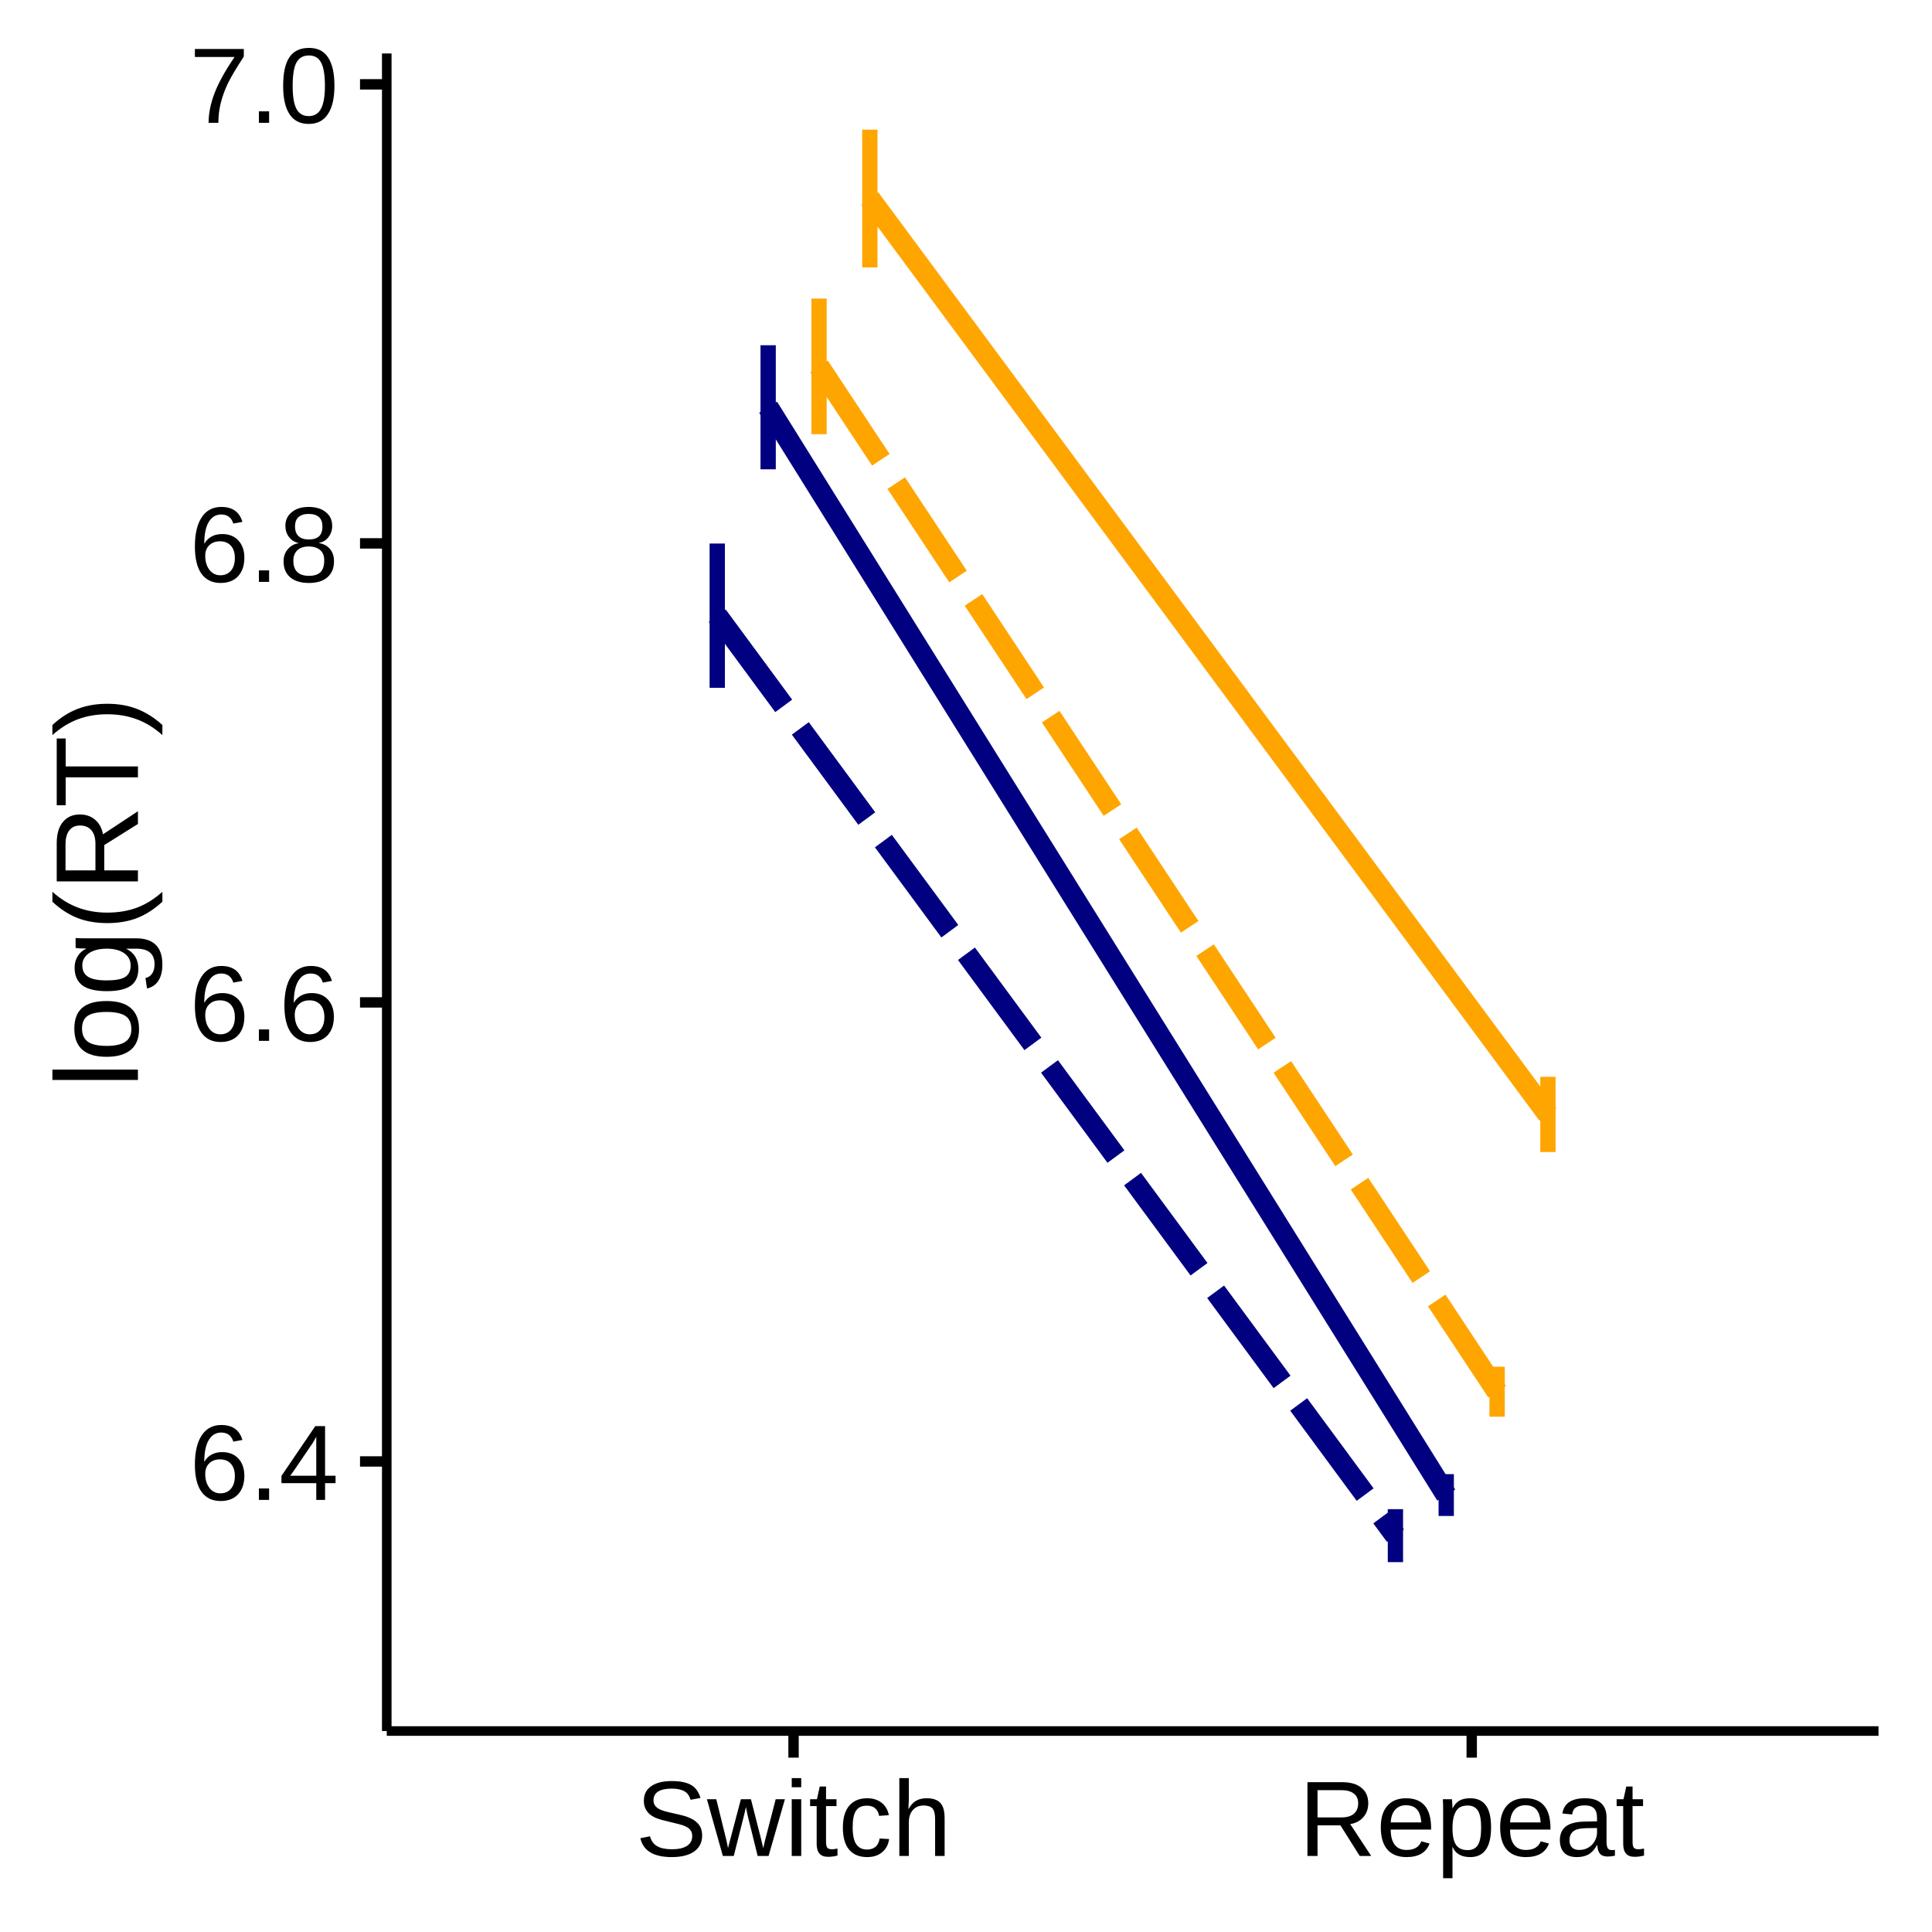
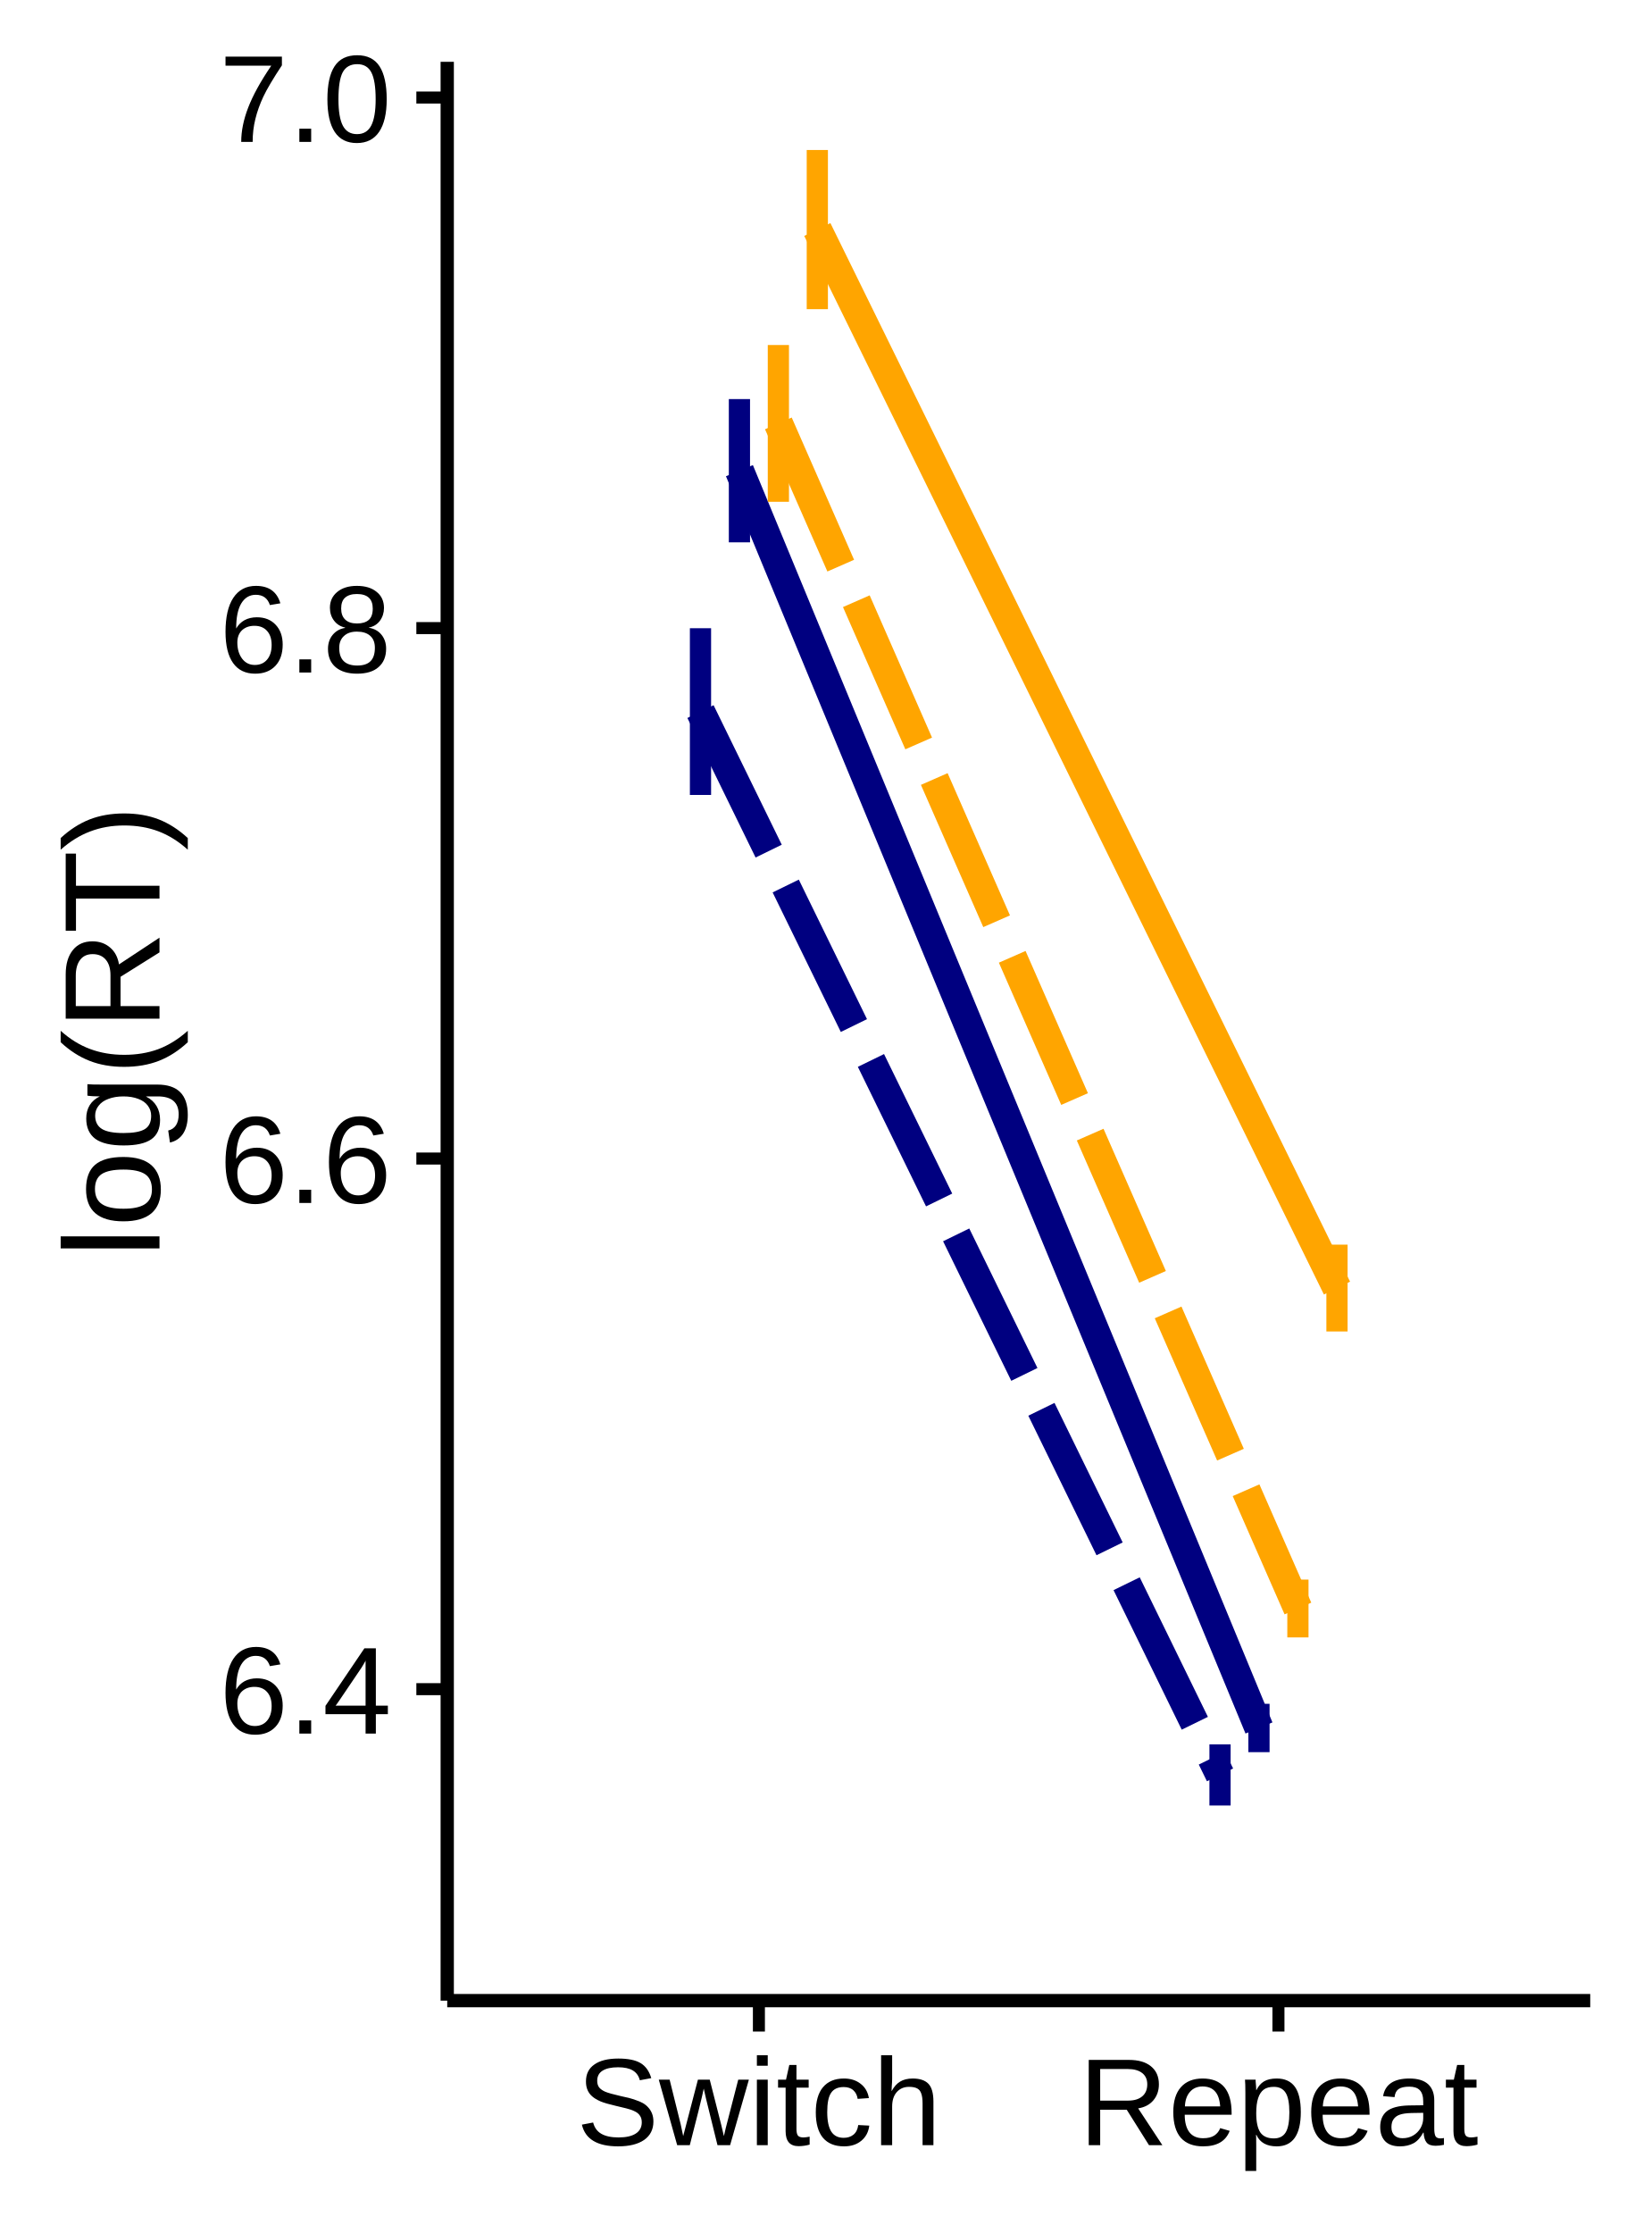
- <svg xmlns="http://www.w3.org/2000/svg" width="216.00pt" height="216.00pt" viewBox="0 0 216.00 216.00">
+ <svg xmlns="http://www.w3.org/2000/svg" width="133.20pt" height="180.00pt" viewBox="0 0 133.20 180.00">
  <g class="svglite">
    <defs>
      <style type="text/css">
    .svglite line, .svglite polyline, .svglite polygon, .svglite path, .svglite rect, .svglite circle {
      fill: none;
      stroke: #000000;
      stroke-linecap: round;
      stroke-linejoin: round;
      stroke-miterlimit: 10.00;
    }
    .svglite text {
      white-space: pre;
    }
    .svglite g.glyphgroup path {
      fill: inherit;
      stroke: none;
    }
  </style>
    </defs>
    <rect width="100%" height="100%" style="stroke: none; fill: #FFFFFF;" />
    <defs>
-       <clipPath id="cpMC4wMHwyMTYuMDB8MC4wMHwyMTYuMDA=">
-         <rect x="0.00" y="0.00" width="216.00" height="216.00" />
+       <clipPath id="cpMC4wMHwxMzMuMjB8MC4wMHwxODAuMDA=">
+         <rect x="0.00" y="0.00" width="133.20" height="180.00" />
      </clipPath>
    </defs>
-     <g clip-path="url(#cpMC4wMHwyMTYuMDB8MC4wMHwyMTYuMDA=)">
-       <rect x="0.00" y="0.00" width="216.00" height="216.00" style="stroke-width: 1.16; stroke: #FFFFFF; fill: #FFFFFF;" />
+     <g clip-path="url(#cpMC4wMHwxMzMuMjB8MC4wMHwxODAuMDA=)">
+       <rect x="0.00" y="0.00" width="133.20" height="180.00" style="stroke-width: 0.97; stroke: #FFFFFF; fill: #FFFFFF;" />
    </g>
    <defs>
-       <clipPath id="cpNDMuMjR8MjEwLjAyfDUuOTh8MTkzLjUz">
-         <rect x="43.24" y="5.98" width="166.79" height="187.55" />
+       <clipPath id="cpMzYuMDZ8MTI4LjIyfDQuOTh8MTYxLjI3">
+         <rect x="36.06" y="4.98" width="92.16" height="156.29" />
      </clipPath>
    </defs>
-     <g clip-path="url(#cpNDMuMjR8MjEwLjAyfDUuOTh8MTkzLjUz)">
-       <rect x="43.24" y="5.98" width="166.79" height="187.55" style="stroke-width: 1.16; stroke: none; fill: #FFFFFF;" />
-       <polyline points="80.19,68.84 156.01,171.69 " style="stroke-width: 2.35; stroke: #000080; stroke-dasharray: 12.52,3.13; stroke-linecap: butt;" />
-       <polyline points="85.88,45.53 161.69,167.15 " style="stroke-width: 2.35; stroke: #000080; stroke-linecap: butt;" />
-       <polyline points="91.57,40.96 167.38,155.60 " style="stroke-width: 2.35; stroke: #FFA500; stroke-dasharray: 12.52,3.13; stroke-linecap: butt;" />
-       <polyline points="97.25,22.20 173.06,124.60 " style="stroke-width: 2.35; stroke: #FFA500; stroke-linecap: butt;" />
-       <polyline points="156.01,174.65 156.01,174.65 " style="stroke-width: 1.71; stroke: #000080; stroke-linecap: butt;" />
-       <polyline points="156.01,174.65 156.01,168.73 " style="stroke-width: 1.71; stroke: #000080; stroke-linecap: butt;" />
-       <polyline points="156.01,168.73 156.01,168.73 " style="stroke-width: 1.71; stroke: #000080; stroke-linecap: butt;" />
-       <polyline points="80.19,76.90 80.19,76.90 " style="stroke-width: 1.71; stroke: #000080; stroke-linecap: butt;" />
-       <polyline points="80.19,76.90 80.19,60.77 " style="stroke-width: 1.71; stroke: #000080; stroke-linecap: butt;" />
-       <polyline points="80.19,60.77 80.19,60.77 " style="stroke-width: 1.71; stroke: #000080; stroke-linecap: butt;" />
-       <polyline points="161.69,169.49 161.69,169.49 " style="stroke-width: 1.71; stroke: #000080; stroke-linecap: butt;" />
-       <polyline points="161.69,169.49 161.69,164.81 " style="stroke-width: 1.71; stroke: #000080; stroke-linecap: butt;" />
-       <polyline points="161.69,164.81 161.69,164.81 " style="stroke-width: 1.71; stroke: #000080; stroke-linecap: butt;" />
-       <polyline points="85.88,52.47 85.88,52.47 " style="stroke-width: 1.71; stroke: #000080; stroke-linecap: butt;" />
-       <polyline points="85.88,52.47 85.88,38.60 " style="stroke-width: 1.71; stroke: #000080; stroke-linecap: butt;" />
-       <polyline points="85.88,38.60 85.88,38.60 " style="stroke-width: 1.71; stroke: #000080; stroke-linecap: butt;" />
-       <polyline points="167.38,158.39 167.38,158.39 " style="stroke-width: 1.71; stroke: #FFA500; stroke-linecap: butt;" />
-       <polyline points="167.38,158.39 167.38,152.80 " style="stroke-width: 1.71; stroke: #FFA500; stroke-linecap: butt;" />
-       <polyline points="167.38,152.80 167.38,152.80 " style="stroke-width: 1.71; stroke: #FFA500; stroke-linecap: butt;" />
-       <polyline points="91.57,48.54 91.57,48.54 " style="stroke-width: 1.71; stroke: #FFA500; stroke-linecap: butt;" />
-       <polyline points="91.57,48.54 91.57,33.38 " style="stroke-width: 1.71; stroke: #FFA500; stroke-linecap: butt;" />
-       <polyline points="91.57,33.38 91.57,33.38 " style="stroke-width: 1.71; stroke: #FFA500; stroke-linecap: butt;" />
-       <polyline points="173.06,128.80 173.06,128.80 " style="stroke-width: 1.71; stroke: #FFA500; stroke-linecap: butt;" />
-       <polyline points="173.06,128.80 173.06,120.39 " style="stroke-width: 1.71; stroke: #FFA500; stroke-linecap: butt;" />
-       <polyline points="173.06,120.39 173.06,120.39 " style="stroke-width: 1.71; stroke: #FFA500; stroke-linecap: butt;" />
-       <polyline points="97.25,29.90 97.25,29.90 " style="stroke-width: 1.71; stroke: #FFA500; stroke-linecap: butt;" />
-       <polyline points="97.25,29.90 97.25,14.50 " style="stroke-width: 1.71; stroke: #FFA500; stroke-linecap: butt;" />
-       <polyline points="97.25,14.50 97.25,14.50 " style="stroke-width: 1.71; stroke: #FFA500; stroke-linecap: butt;" />
+     <g clip-path="url(#cpMzYuMDZ8MTI4LjIyfDQuOTh8MTYxLjI3)">
+       <rect x="36.06" y="4.98" width="92.16" height="156.29" style="stroke-width: 0.97; stroke: #FFFFFF; fill: #FFFFFF;" />
+       <polyline points="56.48,57.36 98.37,143.07 " style="stroke-width: 2.35; stroke: #000080; stroke-dasharray: 12.52,3.13; stroke-linecap: butt;" />
+       <polyline points="59.62,37.94 101.51,139.29 " style="stroke-width: 2.35; stroke: #000080; stroke-linecap: butt;" />
+       <polyline points="62.76,34.13 104.65,129.66 " style="stroke-width: 2.35; stroke: #FFA500; stroke-dasharray: 12.52,3.13; stroke-linecap: butt;" />
+       <polyline points="65.90,18.50 107.80,103.83 " style="stroke-width: 2.35; stroke: #FFA500; stroke-linecap: butt;" />
+       <polyline points="98.37,145.54 98.37,145.54 " style="stroke-width: 1.71; stroke: #000080; stroke-linecap: butt;" />
+       <polyline points="98.37,145.54 98.37,140.61 " style="stroke-width: 1.71; stroke: #000080; stroke-linecap: butt;" />
+       <polyline points="98.37,140.61 98.37,140.61 " style="stroke-width: 1.71; stroke: #000080; stroke-linecap: butt;" />
+       <polyline points="56.48,64.08 56.48,64.08 " style="stroke-width: 1.71; stroke: #000080; stroke-linecap: butt;" />
+       <polyline points="56.48,64.08 56.48,50.64 " style="stroke-width: 1.71; stroke: #000080; stroke-linecap: butt;" />
+       <polyline points="56.48,50.64 56.48,50.64 " style="stroke-width: 1.71; stroke: #000080; stroke-linecap: butt;" />
+       <polyline points="101.51,141.24 101.51,141.24 " style="stroke-width: 1.71; stroke: #000080; stroke-linecap: butt;" />
+       <polyline points="101.51,141.24 101.51,137.34 " style="stroke-width: 1.71; stroke: #000080; stroke-linecap: butt;" />
+       <polyline points="101.51,137.34 101.51,137.34 " style="stroke-width: 1.71; stroke: #000080; stroke-linecap: butt;" />
+       <polyline points="59.62,43.72 59.62,43.72 " style="stroke-width: 1.71; stroke: #000080; stroke-linecap: butt;" />
+       <polyline points="59.62,43.72 59.62,32.17 " style="stroke-width: 1.71; stroke: #000080; stroke-linecap: butt;" />
+       <polyline points="59.62,32.17 59.62,32.17 " style="stroke-width: 1.71; stroke: #000080; stroke-linecap: butt;" />
+       <polyline points="104.65,131.99 104.65,131.99 " style="stroke-width: 1.71; stroke: #FFA500; stroke-linecap: butt;" />
+       <polyline points="104.65,131.99 104.65,127.33 " style="stroke-width: 1.71; stroke: #FFA500; stroke-linecap: butt;" />
+       <polyline points="104.65,127.33 104.65,127.33 " style="stroke-width: 1.71; stroke: #FFA500; stroke-linecap: butt;" />
+       <polyline points="62.76,40.45 62.76,40.45 " style="stroke-width: 1.71; stroke: #FFA500; stroke-linecap: butt;" />
+       <polyline points="62.76,40.45 62.76,27.81 " style="stroke-width: 1.71; stroke: #FFA500; stroke-linecap: butt;" />
+       <polyline points="62.76,27.81 62.76,27.81 " style="stroke-width: 1.71; stroke: #FFA500; stroke-linecap: butt;" />
+       <polyline points="107.80,107.33 107.80,107.33 " style="stroke-width: 1.71; stroke: #FFA500; stroke-linecap: butt;" />
+       <polyline points="107.80,107.33 107.80,100.33 " style="stroke-width: 1.71; stroke: #FFA500; stroke-linecap: butt;" />
+       <polyline points="107.80,100.33 107.80,100.33 " style="stroke-width: 1.71; stroke: #FFA500; stroke-linecap: butt;" />
+       <polyline points="65.90,24.92 65.90,24.92 " style="stroke-width: 1.71; stroke: #FFA500; stroke-linecap: butt;" />
+       <polyline points="65.90,24.92 65.90,12.09 " style="stroke-width: 1.71; stroke: #FFA500; stroke-linecap: butt;" />
+       <polyline points="65.90,12.09 65.90,12.09 " style="stroke-width: 1.71; stroke: #FFA500; stroke-linecap: butt;" />
    </g>
-     <g clip-path="url(#cpMC4wMHwyMTYuMDB8MC4wMHwyMTYuMDA=)">
-       <polyline points="43.24,193.53 43.24,5.98 " style="stroke-width: 1.07; stroke-linecap: butt;" />
-       <text x="37.86" y="167.69" text-anchor="end" style="font-size: 12.00px; font-family: &quot;Arial&quot;;" textLength="16.67px" lengthAdjust="spacingAndGlyphs">6.4</text>
-       <text x="37.86" y="116.37" text-anchor="end" style="font-size: 12.00px; font-family: &quot;Arial&quot;;" textLength="16.67px" lengthAdjust="spacingAndGlyphs">6.6</text>
-       <text x="37.86" y="65.05" text-anchor="end" style="font-size: 12.00px; font-family: &quot;Arial&quot;;" textLength="16.67px" lengthAdjust="spacingAndGlyphs">6.8</text>
-       <text x="37.86" y="13.73" text-anchor="end" style="font-size: 12.00px; font-family: &quot;Arial&quot;;" textLength="16.67px" lengthAdjust="spacingAndGlyphs">7.0</text>
-       <polyline points="40.25,163.39 43.24,163.39 " style="stroke-width: 1.16; stroke-linecap: butt;" />
-       <polyline points="40.25,112.07 43.24,112.07 " style="stroke-width: 1.16; stroke-linecap: butt;" />
-       <polyline points="40.25,60.75 43.24,60.75 " style="stroke-width: 1.16; stroke-linecap: butt;" />
-       <polyline points="40.25,9.43 43.24,9.43 " style="stroke-width: 1.16; stroke-linecap: butt;" />
-       <polyline points="43.24,193.53 210.02,193.53 " style="stroke-width: 1.07; stroke-linecap: butt;" />
-       <polyline points="88.72,196.51 88.72,193.53 " style="stroke-width: 1.16; stroke-linecap: butt;" />
-       <polyline points="164.54,196.51 164.54,193.53 " style="stroke-width: 1.16; stroke-linecap: butt;" />
-       <text x="88.72" y="207.50" text-anchor="middle" style="font-size: 12.00px; font-family: &quot;Arial&quot;;" textLength="35.34px" lengthAdjust="spacingAndGlyphs">Switch</text>
-       <text x="164.54" y="207.50" text-anchor="middle" style="font-size: 12.00px; font-family: &quot;Arial&quot;;" textLength="38.69px" lengthAdjust="spacingAndGlyphs">Repeat</text>
-       <text transform="translate(15.42,99.75) rotate(-90)" text-anchor="middle" style="font-size: 13.20px; font-family: &quot;Arial&quot;;" textLength="43.73px" lengthAdjust="spacingAndGlyphs">log(RT)</text>
+     <g clip-path="url(#cpMC4wMHwxMzMuMjB8MC4wMHwxODAuMDA=)">
+       <polyline points="36.06,161.27 36.06,4.98 " style="stroke-width: 1.07; stroke-linecap: butt;" />
+       <text x="31.57" y="139.74" text-anchor="end" style="font-size: 10.00px; font-family: &quot;Arial&quot;;" textLength="13.91px" lengthAdjust="spacingAndGlyphs">6.4</text>
+       <text x="31.57" y="96.97" text-anchor="end" style="font-size: 10.00px; font-family: &quot;Arial&quot;;" textLength="13.91px" lengthAdjust="spacingAndGlyphs">6.6</text>
+       <text x="31.57" y="54.21" text-anchor="end" style="font-size: 10.00px; font-family: &quot;Arial&quot;;" textLength="13.91px" lengthAdjust="spacingAndGlyphs">6.8</text>
+       <text x="31.57" y="11.44" text-anchor="end" style="font-size: 10.00px; font-family: &quot;Arial&quot;;" textLength="13.91px" lengthAdjust="spacingAndGlyphs">7.0</text>
+       <polyline points="33.57,136.16 36.06,136.16 " style="stroke-width: 0.97; stroke-linecap: butt;" />
+       <polyline points="33.57,93.39 36.06,93.39 " style="stroke-width: 0.97; stroke-linecap: butt;" />
+       <polyline points="33.57,50.63 36.06,50.63 " style="stroke-width: 0.97; stroke-linecap: butt;" />
+       <polyline points="33.57,7.86 36.06,7.86 " style="stroke-width: 0.97; stroke-linecap: butt;" />
+       <polyline points="36.06,161.27 128.22,161.27 " style="stroke-width: 1.07; stroke-linecap: butt;" />
+       <polyline points="61.19,163.76 61.19,161.27 " style="stroke-width: 0.97; stroke-linecap: butt;" />
+       <polyline points="103.08,163.76 103.08,161.27 " style="stroke-width: 0.97; stroke-linecap: butt;" />
+       <text x="61.19" y="172.92" text-anchor="middle" style="font-size: 10.00px; font-family: &quot;Arial&quot;;" textLength="29.45px" lengthAdjust="spacingAndGlyphs">Switch</text>
+       <text x="103.08" y="172.92" text-anchor="middle" style="font-size: 10.00px; font-family: &quot;Arial&quot;;" textLength="32.25px" lengthAdjust="spacingAndGlyphs">Repeat</text>
+       <text transform="translate(12.86,83.13) rotate(-90)" text-anchor="middle" style="font-size: 11.00px; font-family: &quot;Arial&quot;;" textLength="36.45px" lengthAdjust="spacingAndGlyphs">log(RT)</text>
    </g>
  </g>
</svg>
